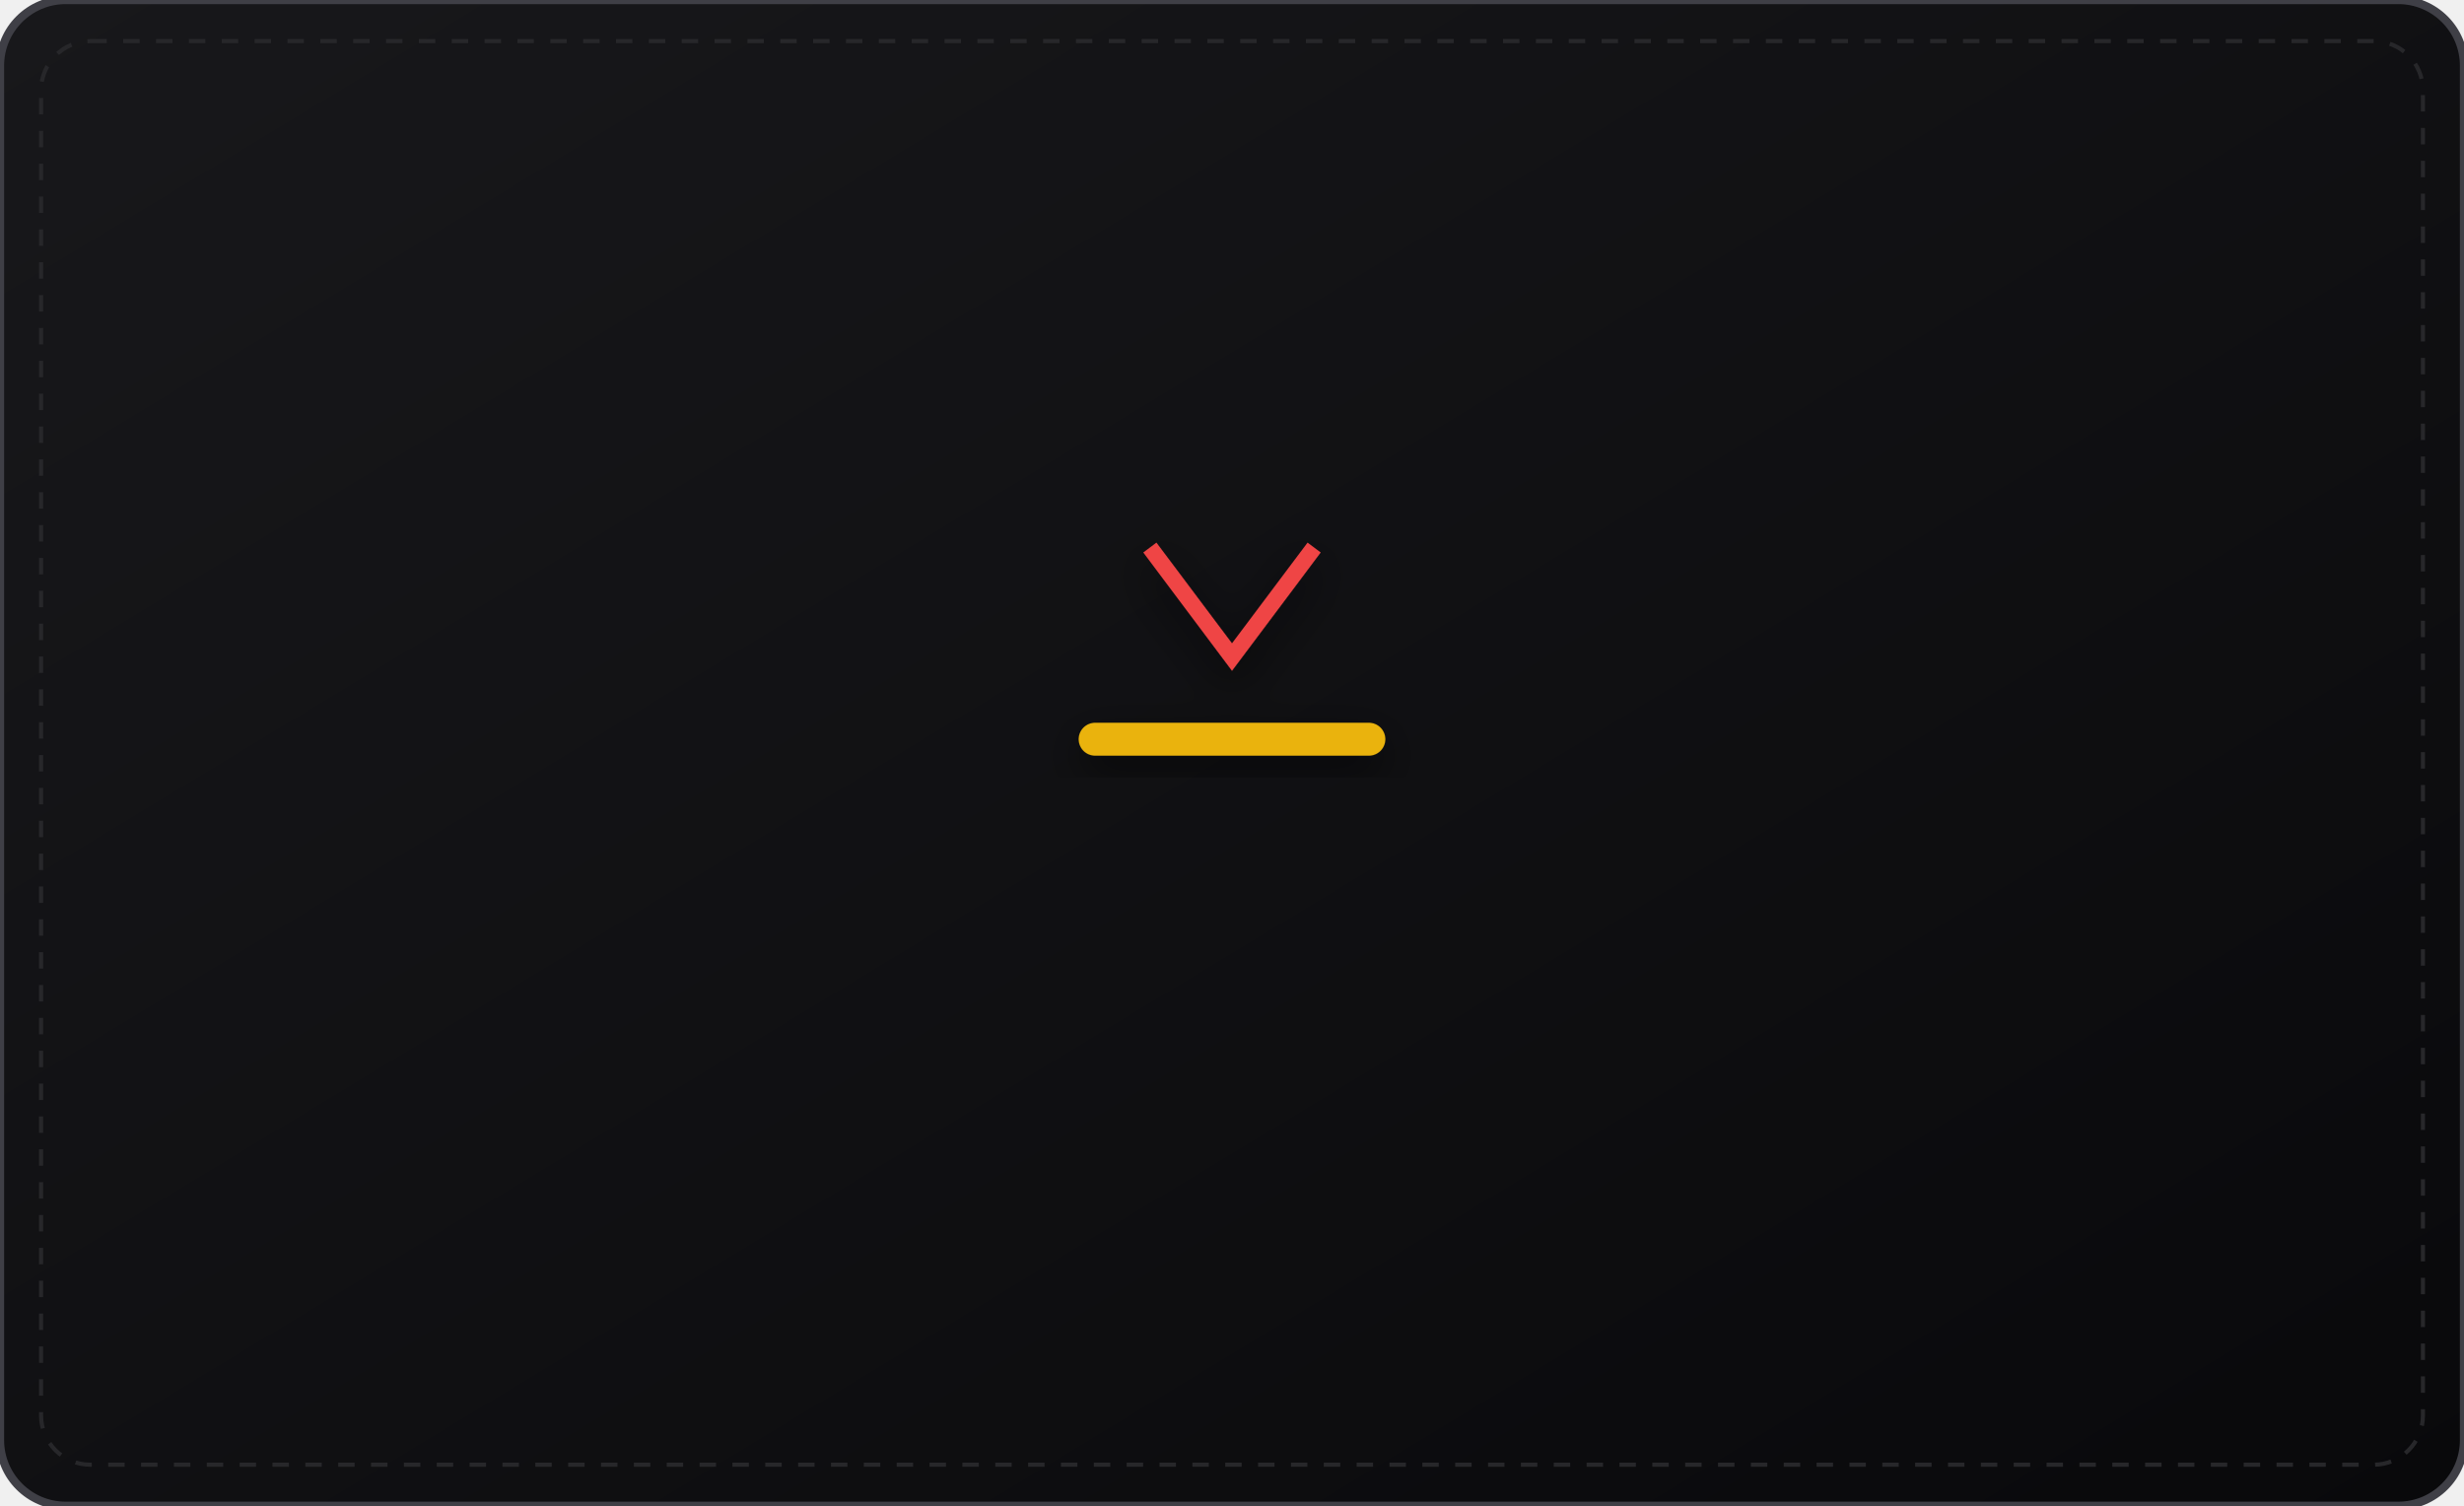
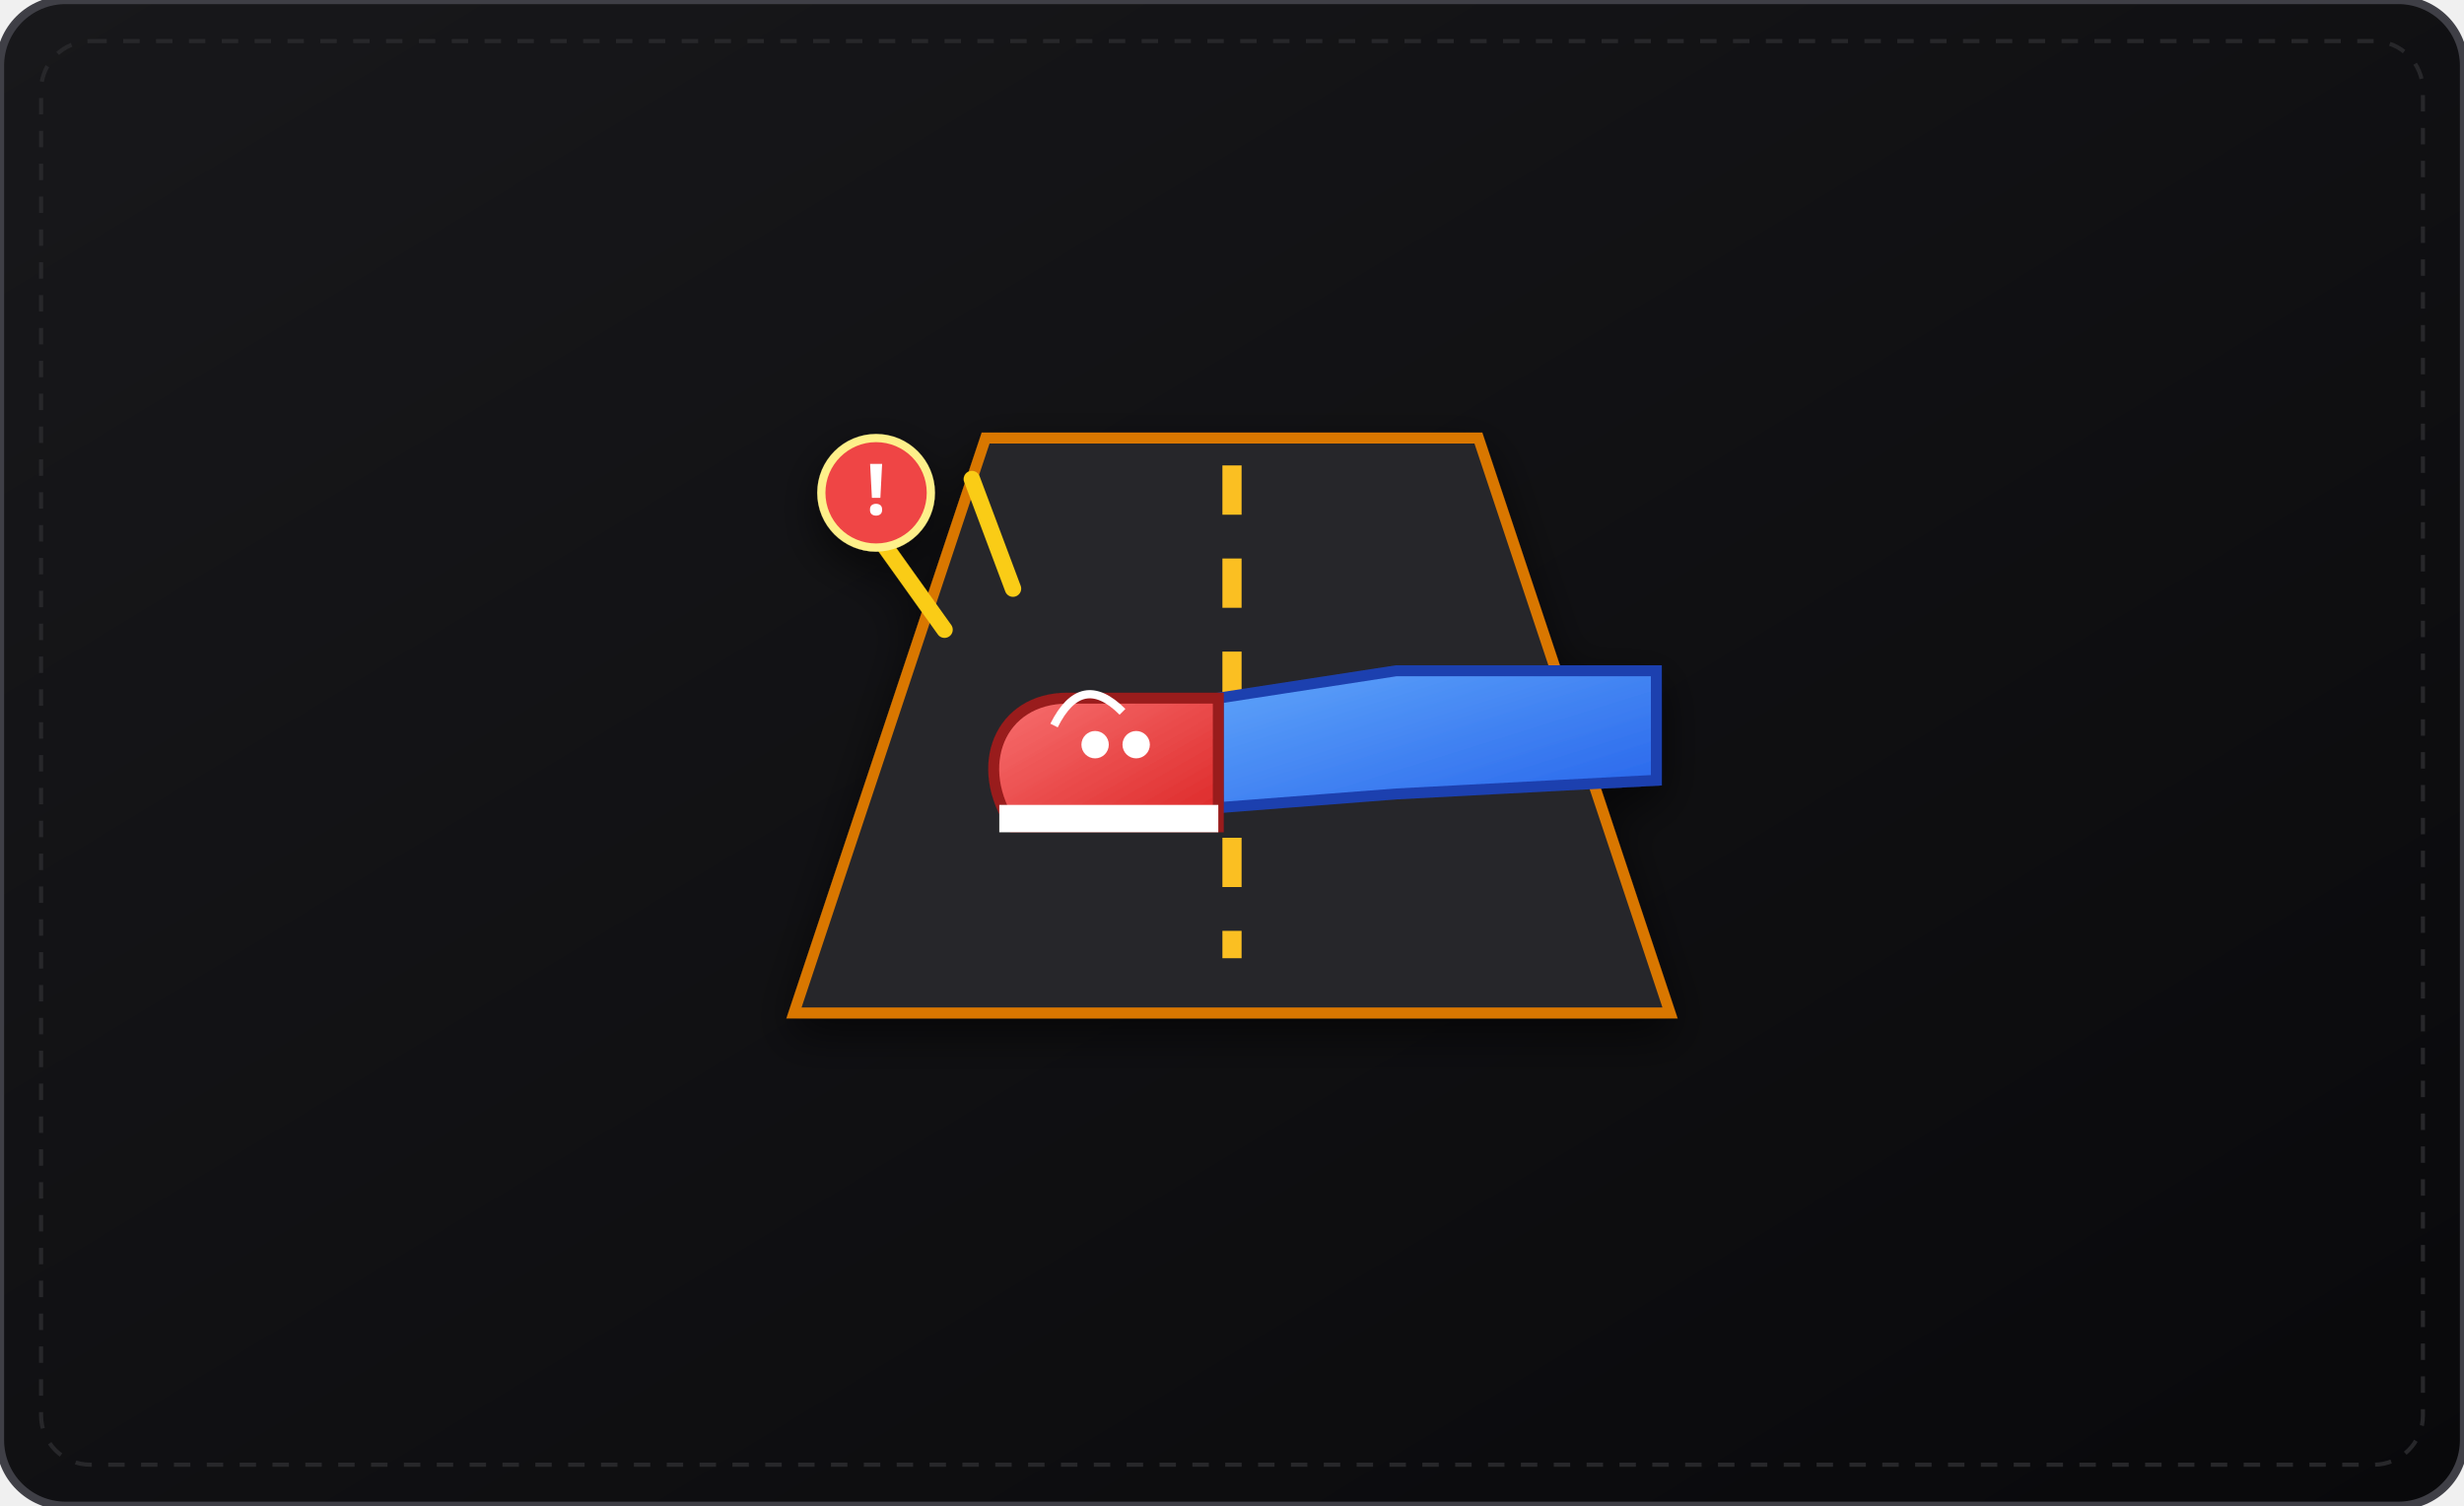
<svg xmlns="http://www.w3.org/2000/svg" viewBox="0 0 900 550" width="100%" height="100%" class="rebus-svg">
  <defs>
    <linearGradient id="bgGrad" x1="0%" y1="0%" x2="100%" y2="100%">
      <stop offset="0%" stop-color="#18181b" />
      <stop offset="100%" stop-color="#09090b" />
    </linearGradient>
    <linearGradient id="cardGrad" x1="0%" y1="0%" x2="0%" y2="100%">
      <stop offset="0%" stop-color="#27272a" />
      <stop offset="100%" stop-color="#18181b" />
    </linearGradient>
    <linearGradient id="goldGrad" x1="0%" y1="0%" x2="100%" y2="100%">
      <stop offset="0%" stop-color="#fbbf24" />
      <stop offset="100%" stop-color="#d97706" />
    </linearGradient>
    <linearGradient id="blueGrad" x1="0%" y1="0%" x2="100%" y2="100%">
      <stop offset="0%" stop-color="#60a5fa" />
      <stop offset="100%" stop-color="#2563eb" />
+     </linearGradient>
+     <linearGradient id="cyanGrad" x1="0%" y1="0%" x2="100%" y2="100%">
+       <stop offset="0%" stop-color="#38bdf8" />
+       <stop offset="100%" stop-color="#0284c7" />
    </linearGradient>
    <linearGradient id="redGrad" x1="0%" y1="0%" x2="100%" y2="100%">
      <stop offset="0%" stop-color="#f87171" />
      <stop offset="100%" stop-color="#dc2626" />
    </linearGradient>
    <linearGradient id="greenGrad" x1="0%" y1="0%" x2="100%" y2="100%">
      <stop offset="0%" stop-color="#34d399" />
      <stop offset="100%" stop-color="#059669" />
    </linearGradient>
    <linearGradient id="purpleGrad" x1="0%" y1="0%" x2="100%" y2="100%">
      <stop offset="0%" stop-color="#c084fc" />
      <stop offset="100%" stop-color="#7e22ce" />
    </linearGradient>
    <filter id="shadow" x="-20%" y="-20%" width="140%" height="140%">
      <feDropShadow dx="0" dy="6" stdDeviation="8" flood-color="#000" flood-opacity="0.6" />
    </filter>
  </defs>
  <rect width="900" height="550" rx="24" fill="url(#bgGrad)" stroke="#3f3f46" stroke-width="3" />
  <rect x="15" y="15" width="870" height="520" rx="18" fill="none" stroke="#27272a" stroke-width="1.5" stroke-dasharray="6 6" />
  <g transform="translate(450, 250)" filter="url(#shadow)">
-     <line x1="-50" y1="20" x2="50" y2="20" stroke="#eab308" stroke-width="12" stroke-linecap="round" />
-     <path d="M-30,-50 L0,-10 L30,-50" stroke="#ef4444" stroke-width="6" fill="none" />
+     <polygon points="-160,120 160,120 90,-90 -90,-90" fill="#27272a" stroke="#d97706" stroke-width="4" />
+     <line x1="0" y1="-80" x2="0" y2="100" stroke="#fbbf24" stroke-width="7" stroke-dasharray="18 16" />
+     <g transform="translate(15, 10)">
+       <path d="M140,-15 L45,-15 L-20,-5 L-20,35 L45,30 L140,25 Z" fill="url(#blueGrad)" stroke="#1e40af" stroke-width="4" />
+       <path d="M-20,-5 L-75,-5 C-100,-5 -110,20 -95,42 L-20,42 Z" fill="url(#redGrad)" stroke="#991b1b" stroke-width="4" />
+       <path d="M-100,34 L-20,34 L-20,44 L-100,44 Z" fill="#ffffff" />
+       <circle cx="-65" cy="12" r="5" fill="#ffffff" />
+       <circle cx="-50" cy="12" r="5" fill="#ffffff" />
+       <path d="M-80,5 Q-70,-15 -55,0" stroke="#ffffff" stroke-width="3" fill="none" />
+     </g>
+     <path d="M-105,-20 L-130,-55" stroke="#facc15" stroke-width="6" stroke-linecap="round" />
+     <path d="M-80,-35 L-95,-75" stroke="#facc15" stroke-width="6" stroke-linecap="round" />
+     <circle cx="-130" cy="-70" r="20" fill="#ef4444" stroke="#fef08a" stroke-width="3" />
+     <text x="-130" y="-62" font-family="Rubik, sans-serif" font-size="26" font-weight="900" fill="#ffffff" text-anchor="middle">!</text>
  </g>
</svg>
